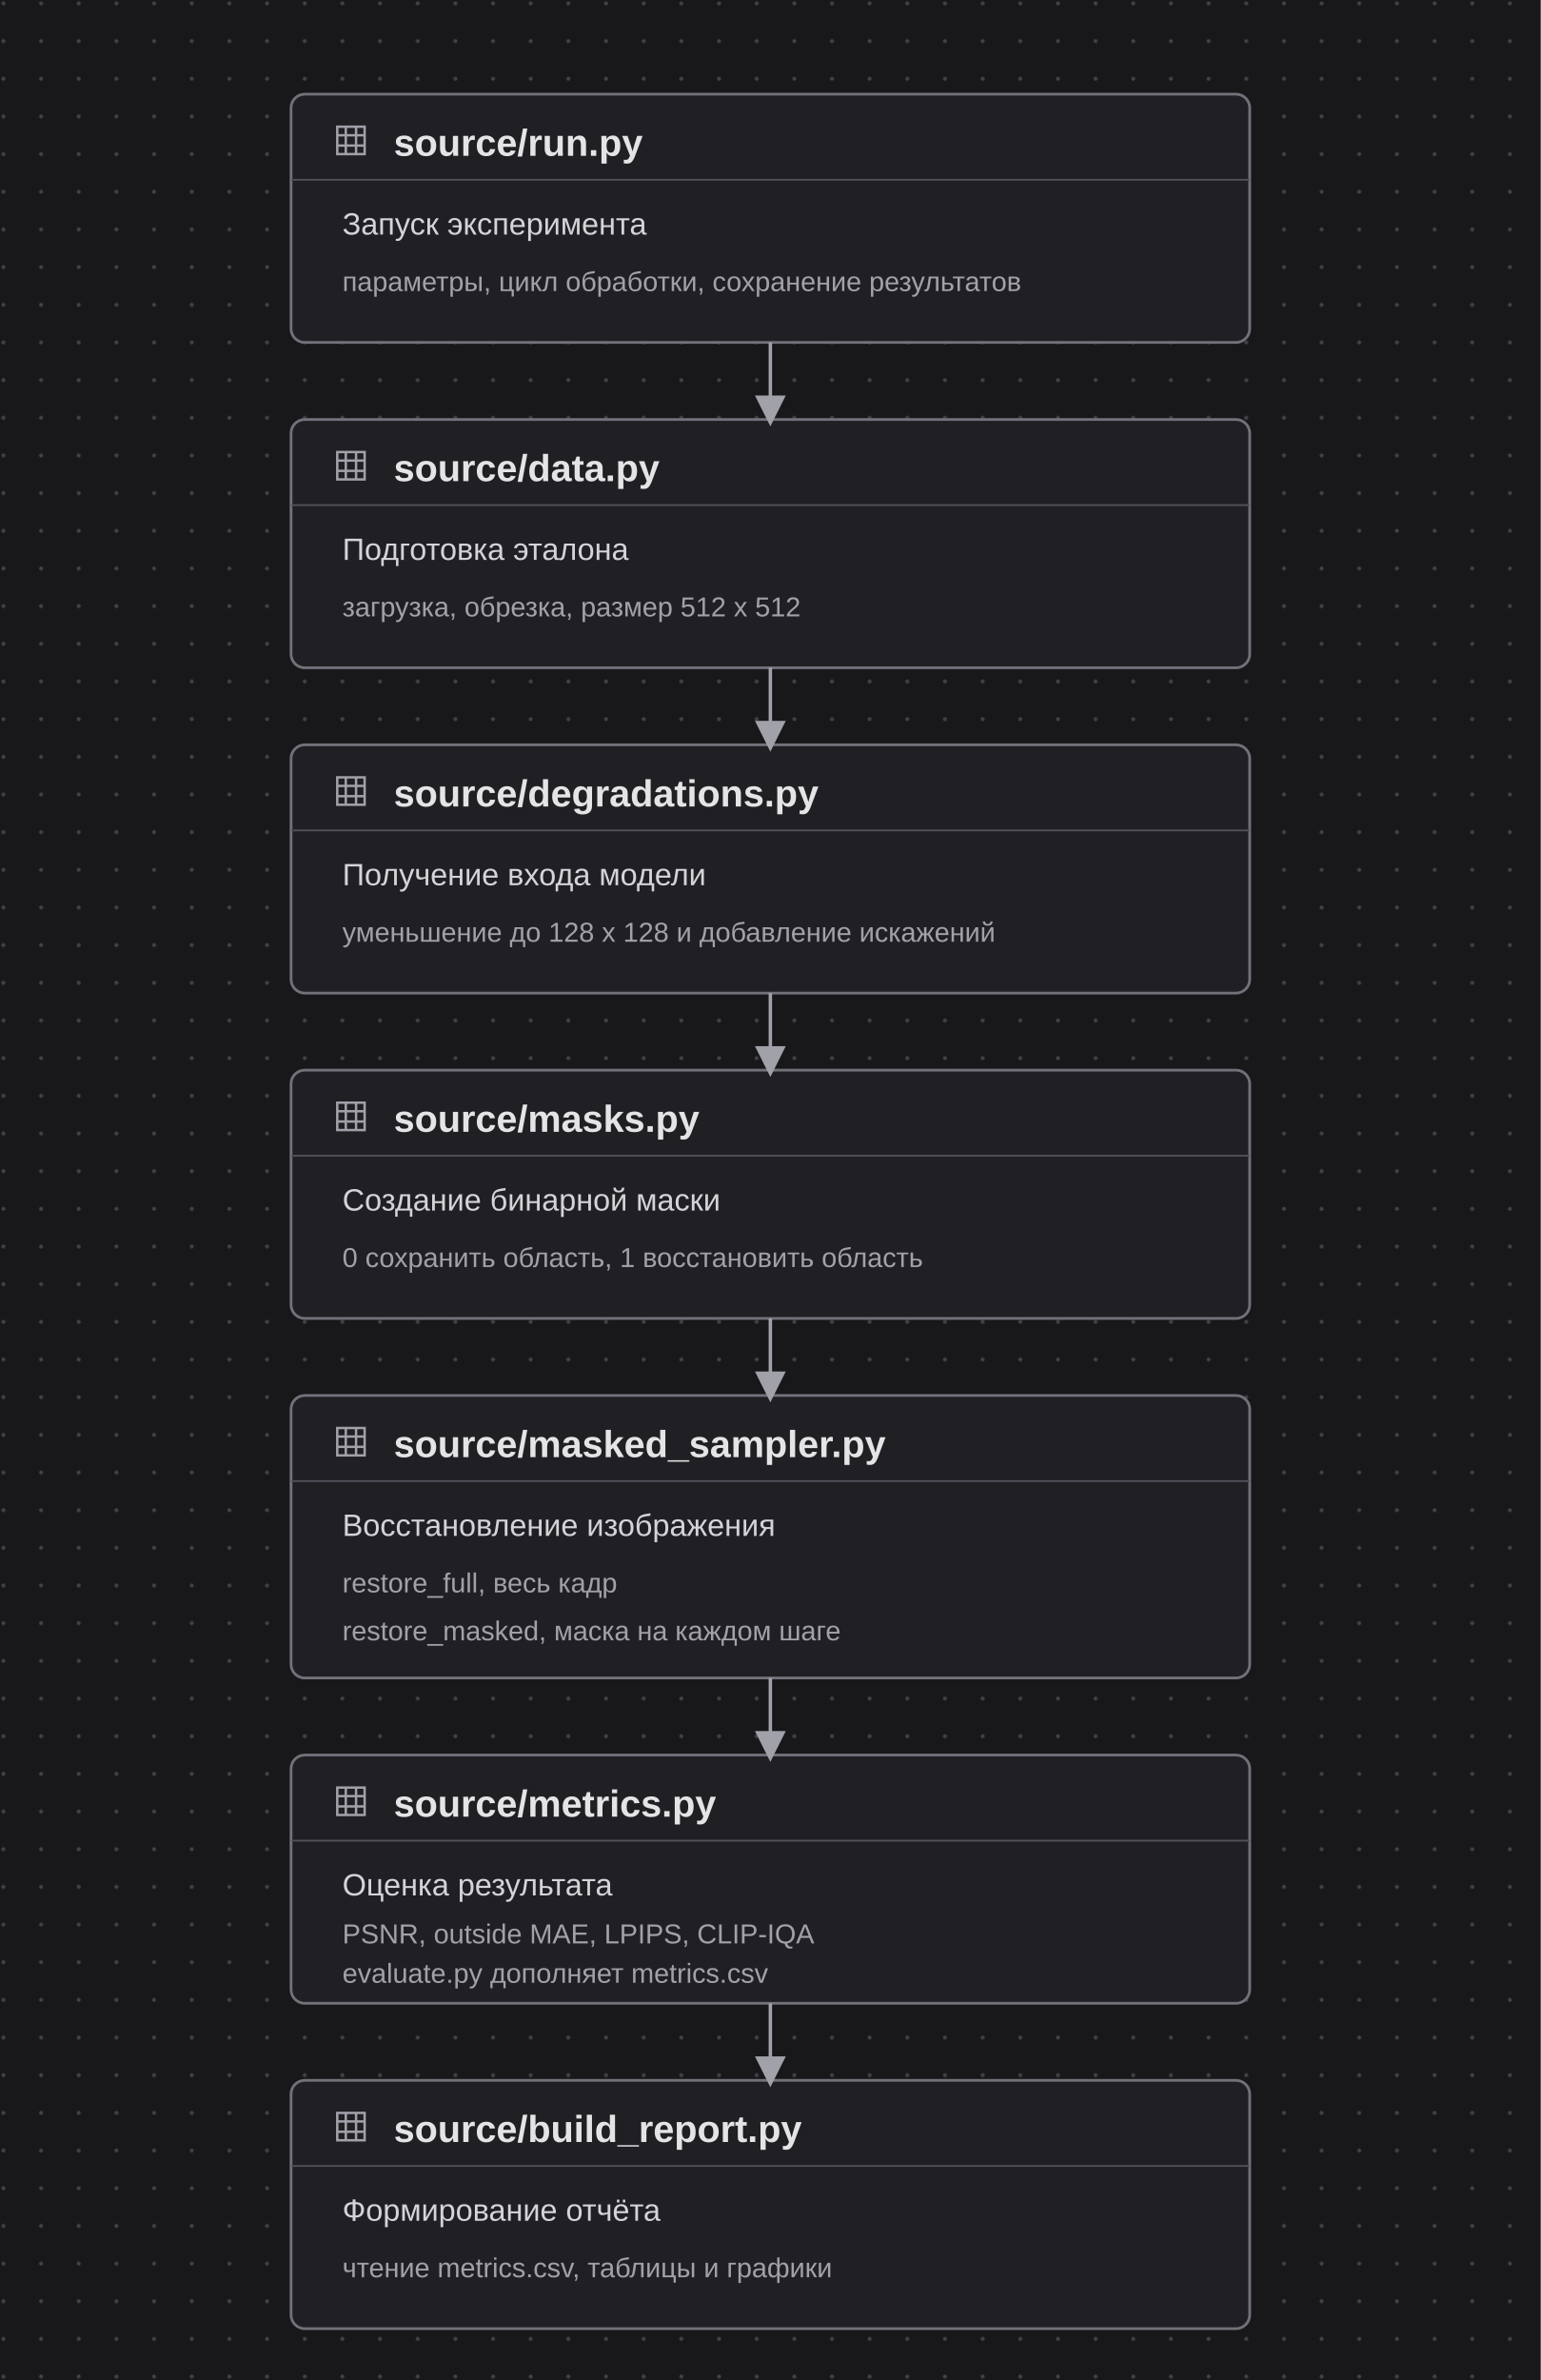
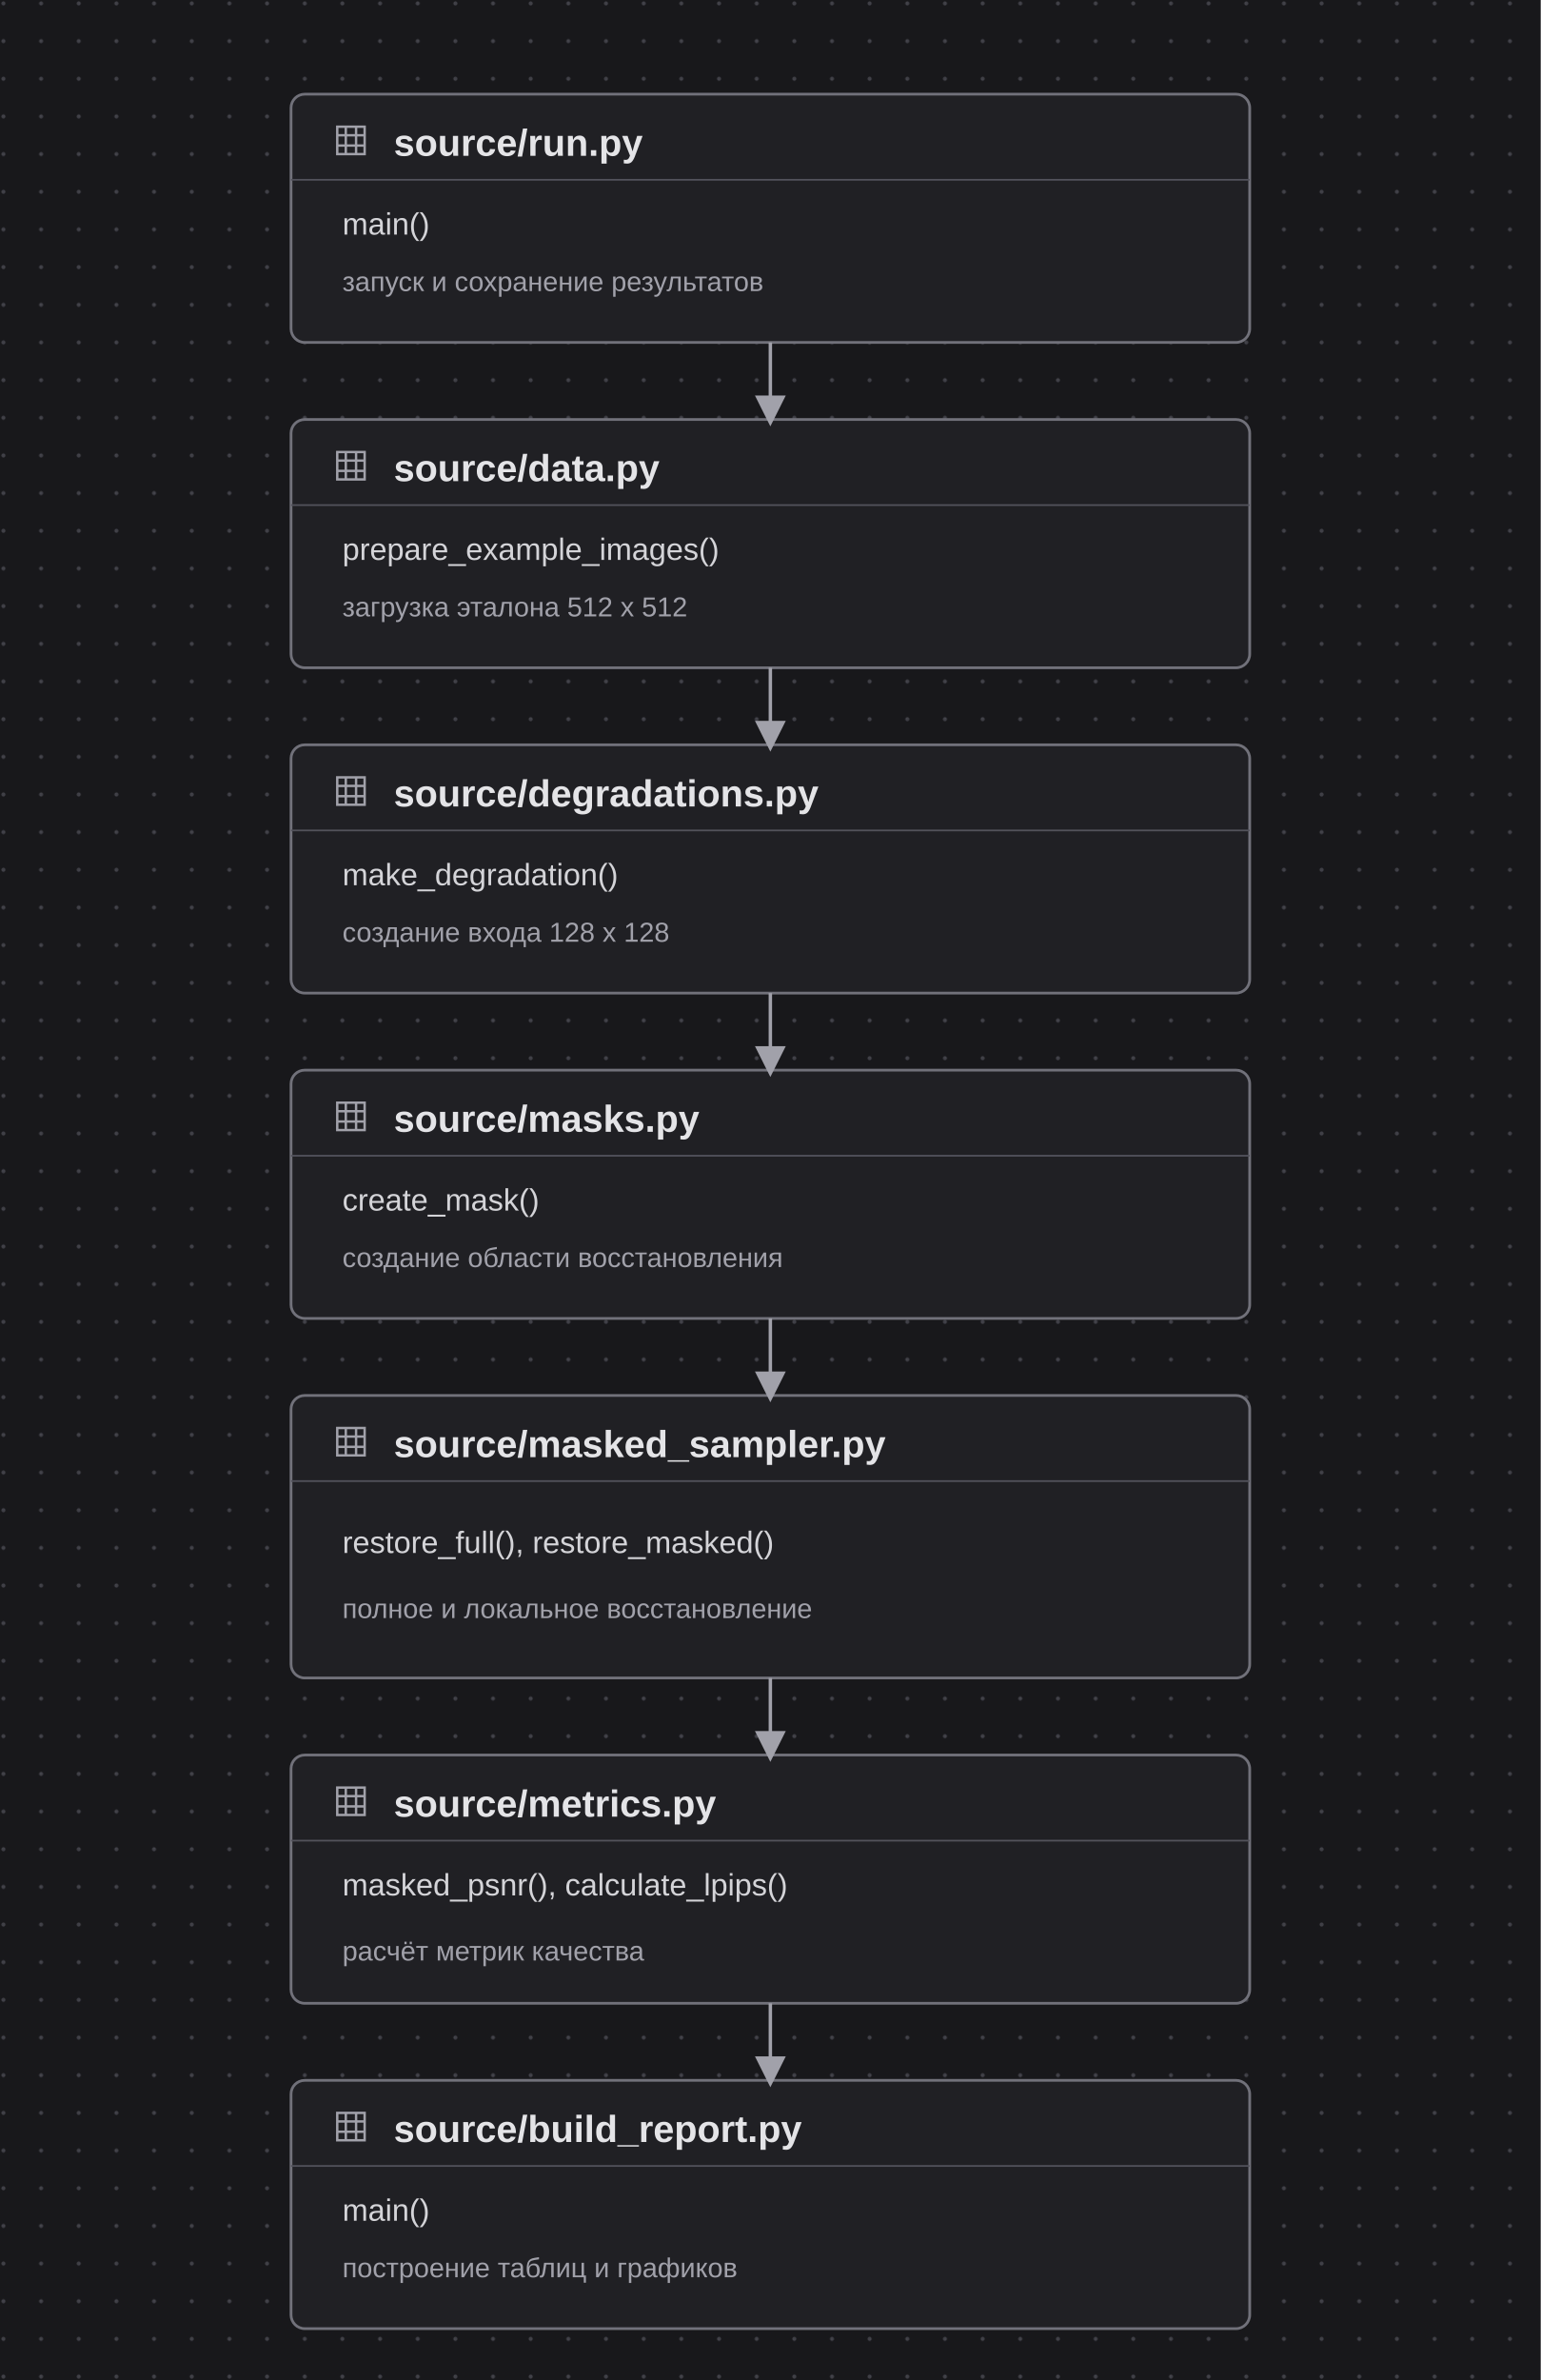
<svg xmlns="http://www.w3.org/2000/svg" width="900" height="1390" viewBox="0 0 900 1390">
  <defs>
    <pattern id="grid" width="22" height="22" patternUnits="userSpaceOnUse">
      <circle cx="2" cy="2" r="1.2" fill="#3f3f46" />
    </pattern>
    <marker id="arrow" markerWidth="9" markerHeight="9" refX="7" refY="4.5" orient="auto">
      <path d="M 0 0 L 9 4.5 L 0 9 z" fill="#a1a1aa" />
    </marker>
    <style>
      .file { font: 600 22px Arial, sans-serif; fill: #e4e4e7; }
      .text { font: 18px Arial, sans-serif; fill: #d4d4d8; }
      .small { font: 16px Arial, sans-serif; fill: #a1a1aa; }
      .card { fill: #202024; stroke: #71717a; stroke-width: 1.6; rx: 8; }
      .divider { stroke: #52525b; stroke-width: 1; }
      .path { fill: none; stroke: #a1a1aa; stroke-width: 2; marker-end: url(#arrow); }
      .icon { fill: none; stroke: #a1a1aa; stroke-width: 1.4; }
    </style>
  </defs>
  <rect width="900" height="1390" fill="#18181b" />
  <rect width="900" height="1390" fill="url(#grid)" />
  <a href="../source/run.py">
    <rect x="170" y="55" width="560" height="145" class="card" />
    <line x1="170" y1="105" x2="730" y2="105" class="divider" />
    <rect x="197" y="74" width="16" height="16" class="icon" />
    <path d="M 202 74 V 90 M 208 74 V 90 M 197 79 H 213 M 197 85 H 213" class="icon" />
    <text x="230" y="91" class="file">source/run.py</text>
-     <text x="200" y="137" class="text">Запуск эксперимента</text>
-     <text x="200" y="170" class="small">параметры, цикл обработки, сохранение результатов</text>
+     <text x="200" y="137" class="text">main()</text>
+     <text x="200" y="170" class="small">запуск и сохранение результатов</text>
  </a>
  <a href="../source/data.py">
    <rect x="170" y="245" width="560" height="145" class="card" />
    <line x1="170" y1="295" x2="730" y2="295" class="divider" />
    <rect x="197" y="264" width="16" height="16" class="icon" />
    <path d="M 202 264 V 280 M 208 264 V 280 M 197 269 H 213 M 197 275 H 213" class="icon" />
    <text x="230" y="281" class="file">source/data.py</text>
-     <text x="200" y="327" class="text">Подготовка эталона</text>
-     <text x="200" y="360" class="small">загрузка, обрезка, размер 512 x 512</text>
+     <text x="200" y="327" class="text">prepare_example_images()</text>
+     <text x="200" y="360" class="small">загрузка эталона 512 x 512</text>
  </a>
  <a href="../source/degradations.py">
    <rect x="170" y="435" width="560" height="145" class="card" />
    <line x1="170" y1="485" x2="730" y2="485" class="divider" />
    <rect x="197" y="454" width="16" height="16" class="icon" />
    <path d="M 202 454 V 470 M 208 454 V 470 M 197 459 H 213 M 197 465 H 213" class="icon" />
    <text x="230" y="471" class="file">source/degradations.py</text>
-     <text x="200" y="517" class="text">Получение входа модели</text>
-     <text x="200" y="550" class="small">уменьшение до 128 x 128 и добавление искажений</text>
+     <text x="200" y="517" class="text">make_degradation()</text>
+     <text x="200" y="550" class="small">создание входа 128 x 128</text>
  </a>
  <a href="../source/masks.py">
    <rect x="170" y="625" width="560" height="145" class="card" />
    <line x1="170" y1="675" x2="730" y2="675" class="divider" />
    <rect x="197" y="644" width="16" height="16" class="icon" />
    <path d="M 202 644 V 660 M 208 644 V 660 M 197 649 H 213 M 197 655 H 213" class="icon" />
    <text x="230" y="661" class="file">source/masks.py</text>
-     <text x="200" y="707" class="text">Создание бинарной маски</text>
-     <text x="200" y="740" class="small">0 сохранить область, 1 восстановить область</text>
+     <text x="200" y="707" class="text">create_mask()</text>
+     <text x="200" y="740" class="small">создание области восстановления</text>
  </a>
  <a href="../source/masked_sampler.py">
    <rect x="170" y="815" width="560" height="165" class="card" />
    <line x1="170" y1="865" x2="730" y2="865" class="divider" />
    <rect x="197" y="834" width="16" height="16" class="icon" />
    <path d="M 202 834 V 850 M 208 834 V 850 M 197 839 H 213 M 197 845 H 213" class="icon" />
    <text x="230" y="851" class="file">source/masked_sampler.py</text>
-     <text x="200" y="897" class="text">Восстановление изображения</text>
-     <text x="200" y="930" class="small">restore_full, весь кадр</text>
-     <text x="200" y="958" class="small">restore_masked, маска на каждом шаге</text>
+     <text x="200" y="907" class="text">restore_full(), restore_masked()</text>
+     <text x="200" y="945" class="small">полное и локальное восстановление</text>
  </a>
  <a href="../source/metrics.py">
    <rect x="170" y="1025" width="560" height="145" class="card" />
    <line x1="170" y1="1075" x2="730" y2="1075" class="divider" />
    <rect x="197" y="1044" width="16" height="16" class="icon" />
    <path d="M 202 1044 V 1060 M 208 1044 V 1060 M 197 1049 H 213 M 197 1055 H 213" class="icon" />
    <text x="230" y="1061" class="file">source/metrics.py</text>
-     <text x="200" y="1107" class="text">Оценка результата</text>
-     <text x="200" y="1135" class="small">PSNR, outside MAE, LPIPS, CLIP-IQA</text>
-     <text x="200" y="1158" class="small">evaluate.py дополняет metrics.csv</text>
+     <text x="200" y="1107" class="text">masked_psnr(), calculate_lpips()</text>
+     <text x="200" y="1145" class="small">расчёт метрик качества</text>
  </a>
  <a href="../source/build_report.py">
    <rect x="170" y="1215" width="560" height="145" class="card" />
    <line x1="170" y1="1265" x2="730" y2="1265" class="divider" />
    <rect x="197" y="1234" width="16" height="16" class="icon" />
    <path d="M 202 1234 V 1250 M 208 1234 V 1250 M 197 1239 H 213 M 197 1245 H 213" class="icon" />
    <text x="230" y="1251" class="file">source/build_report.py</text>
-     <text x="200" y="1297" class="text">Формирование отчёта</text>
-     <text x="200" y="1330" class="small">чтение metrics.csv, таблицы и графики</text>
+     <text x="200" y="1297" class="text">main()</text>
+     <text x="200" y="1330" class="small">построение таблиц и графиков</text>
  </a>
  <path d="M 450 200 V 245" class="path" />
  <path d="M 450 390 V 435" class="path" />
  <path d="M 450 580 V 625" class="path" />
  <path d="M 450 770 V 815" class="path" />
  <path d="M 450 980 V 1025" class="path" />
  <path d="M 450 1170 V 1215" class="path" />
</svg>
